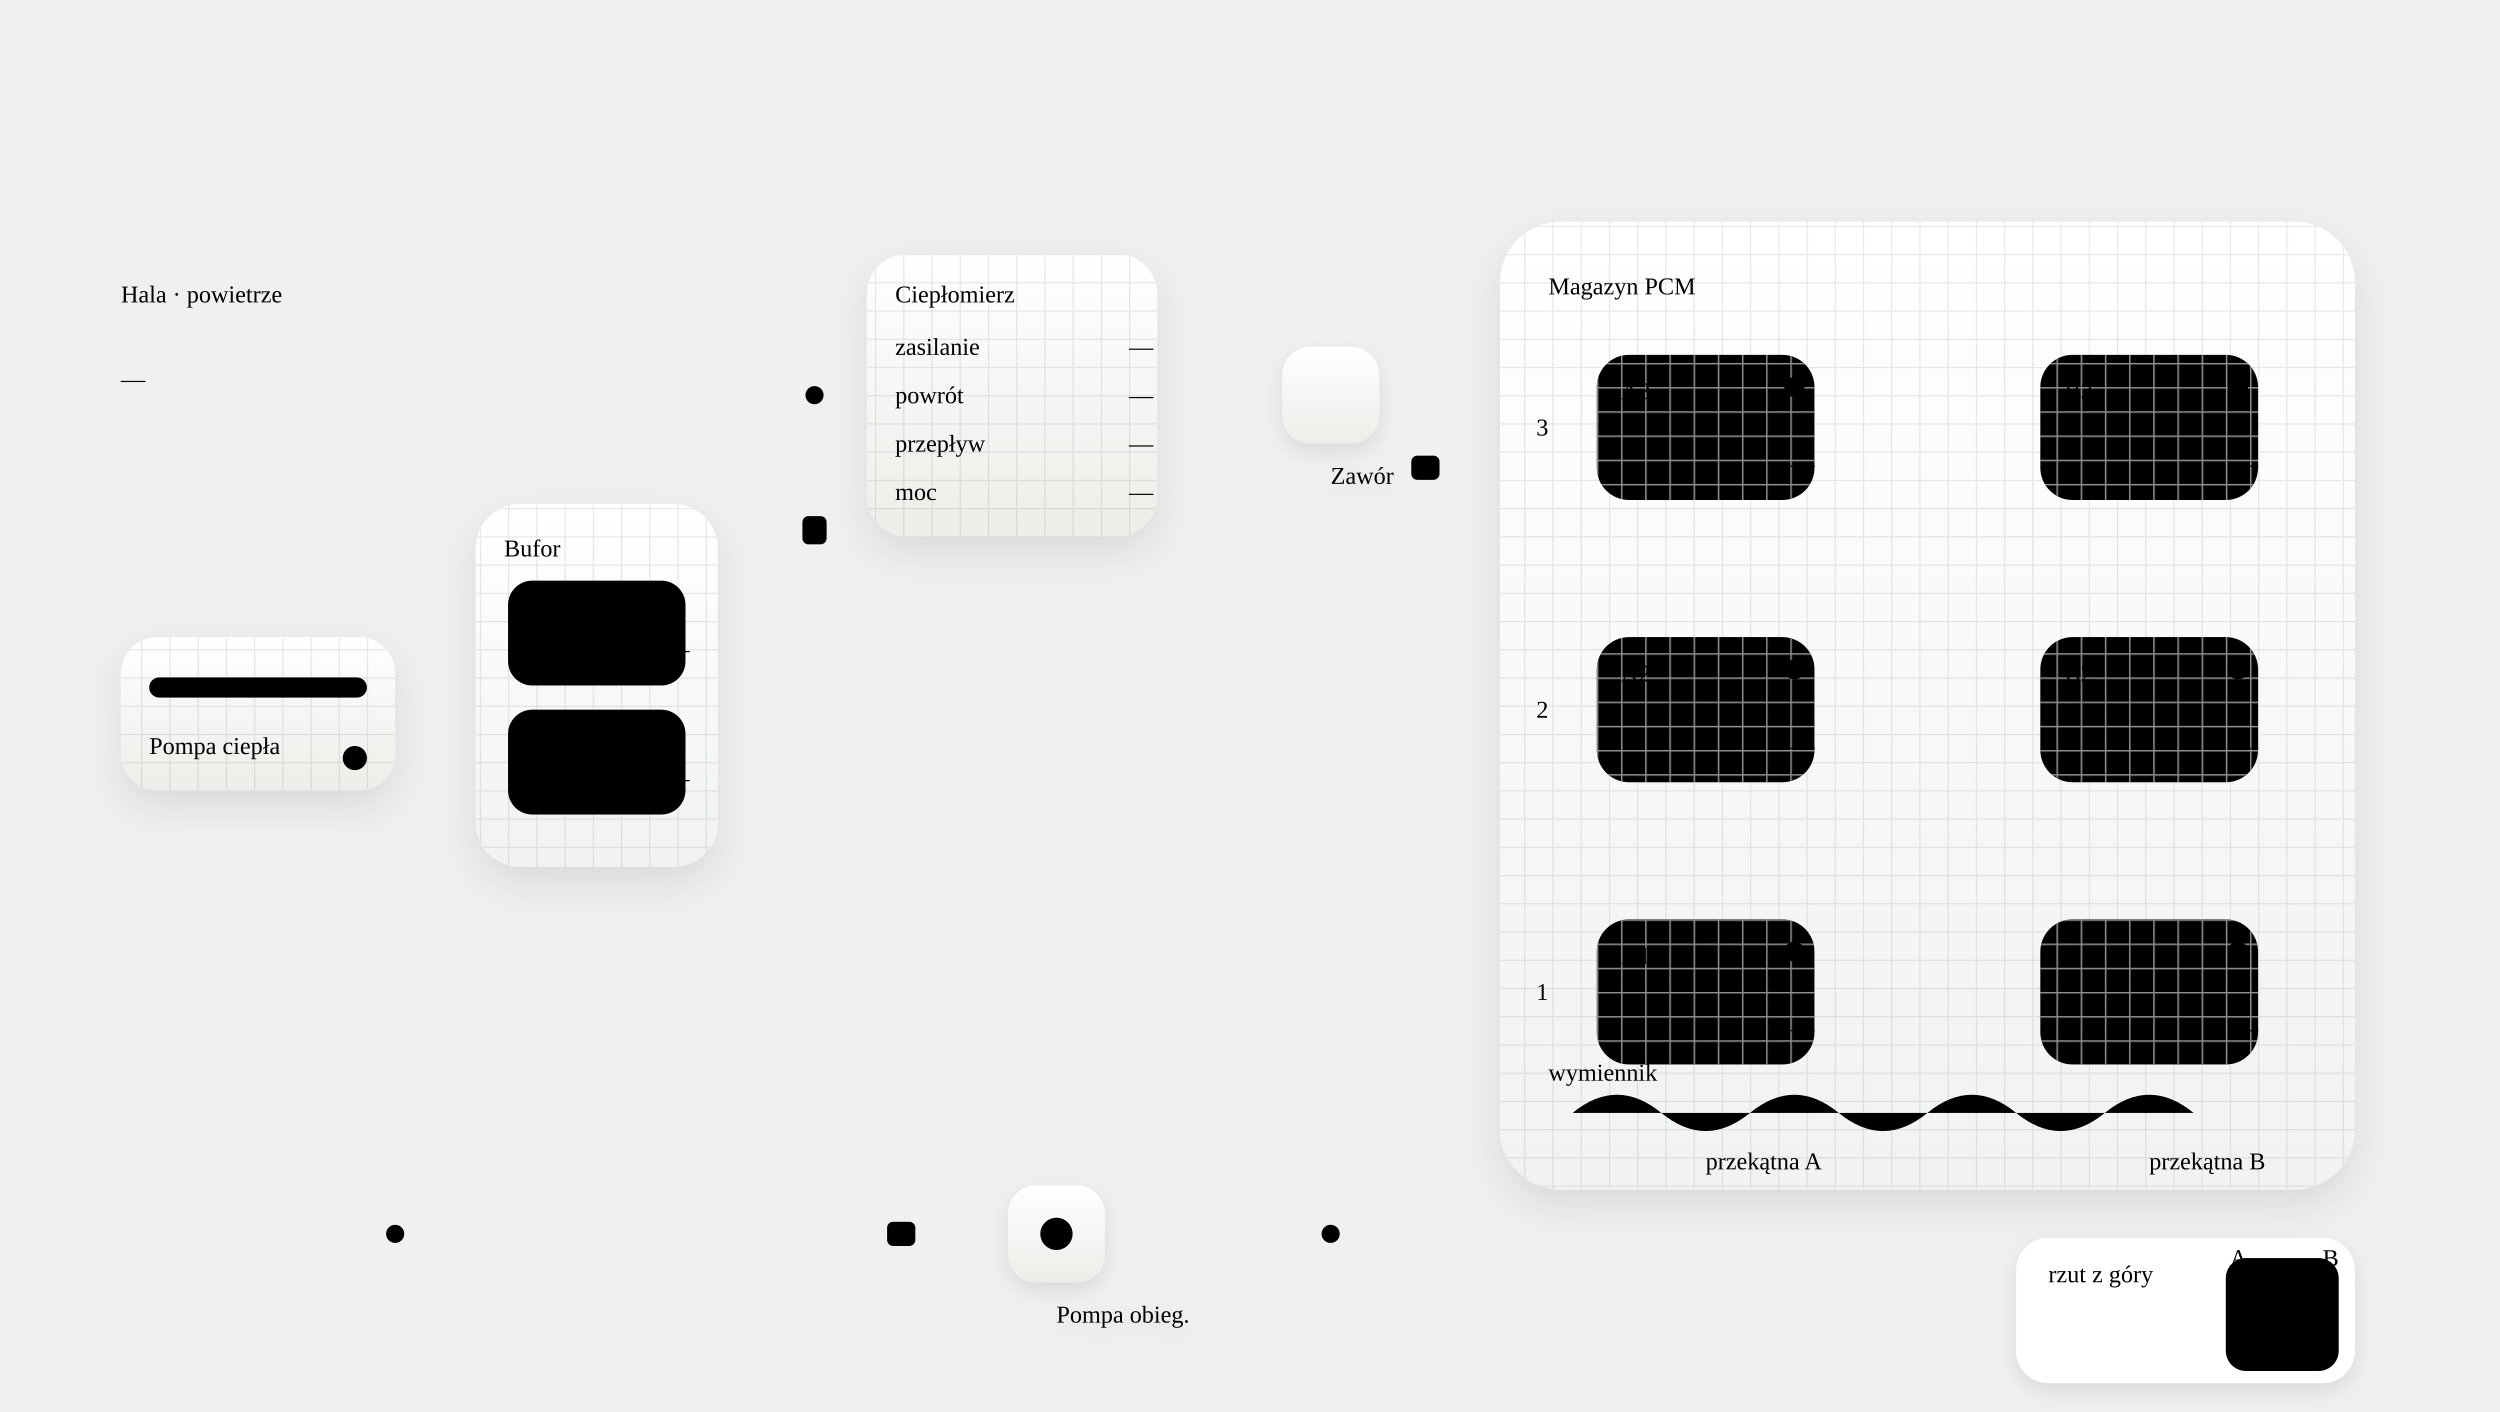
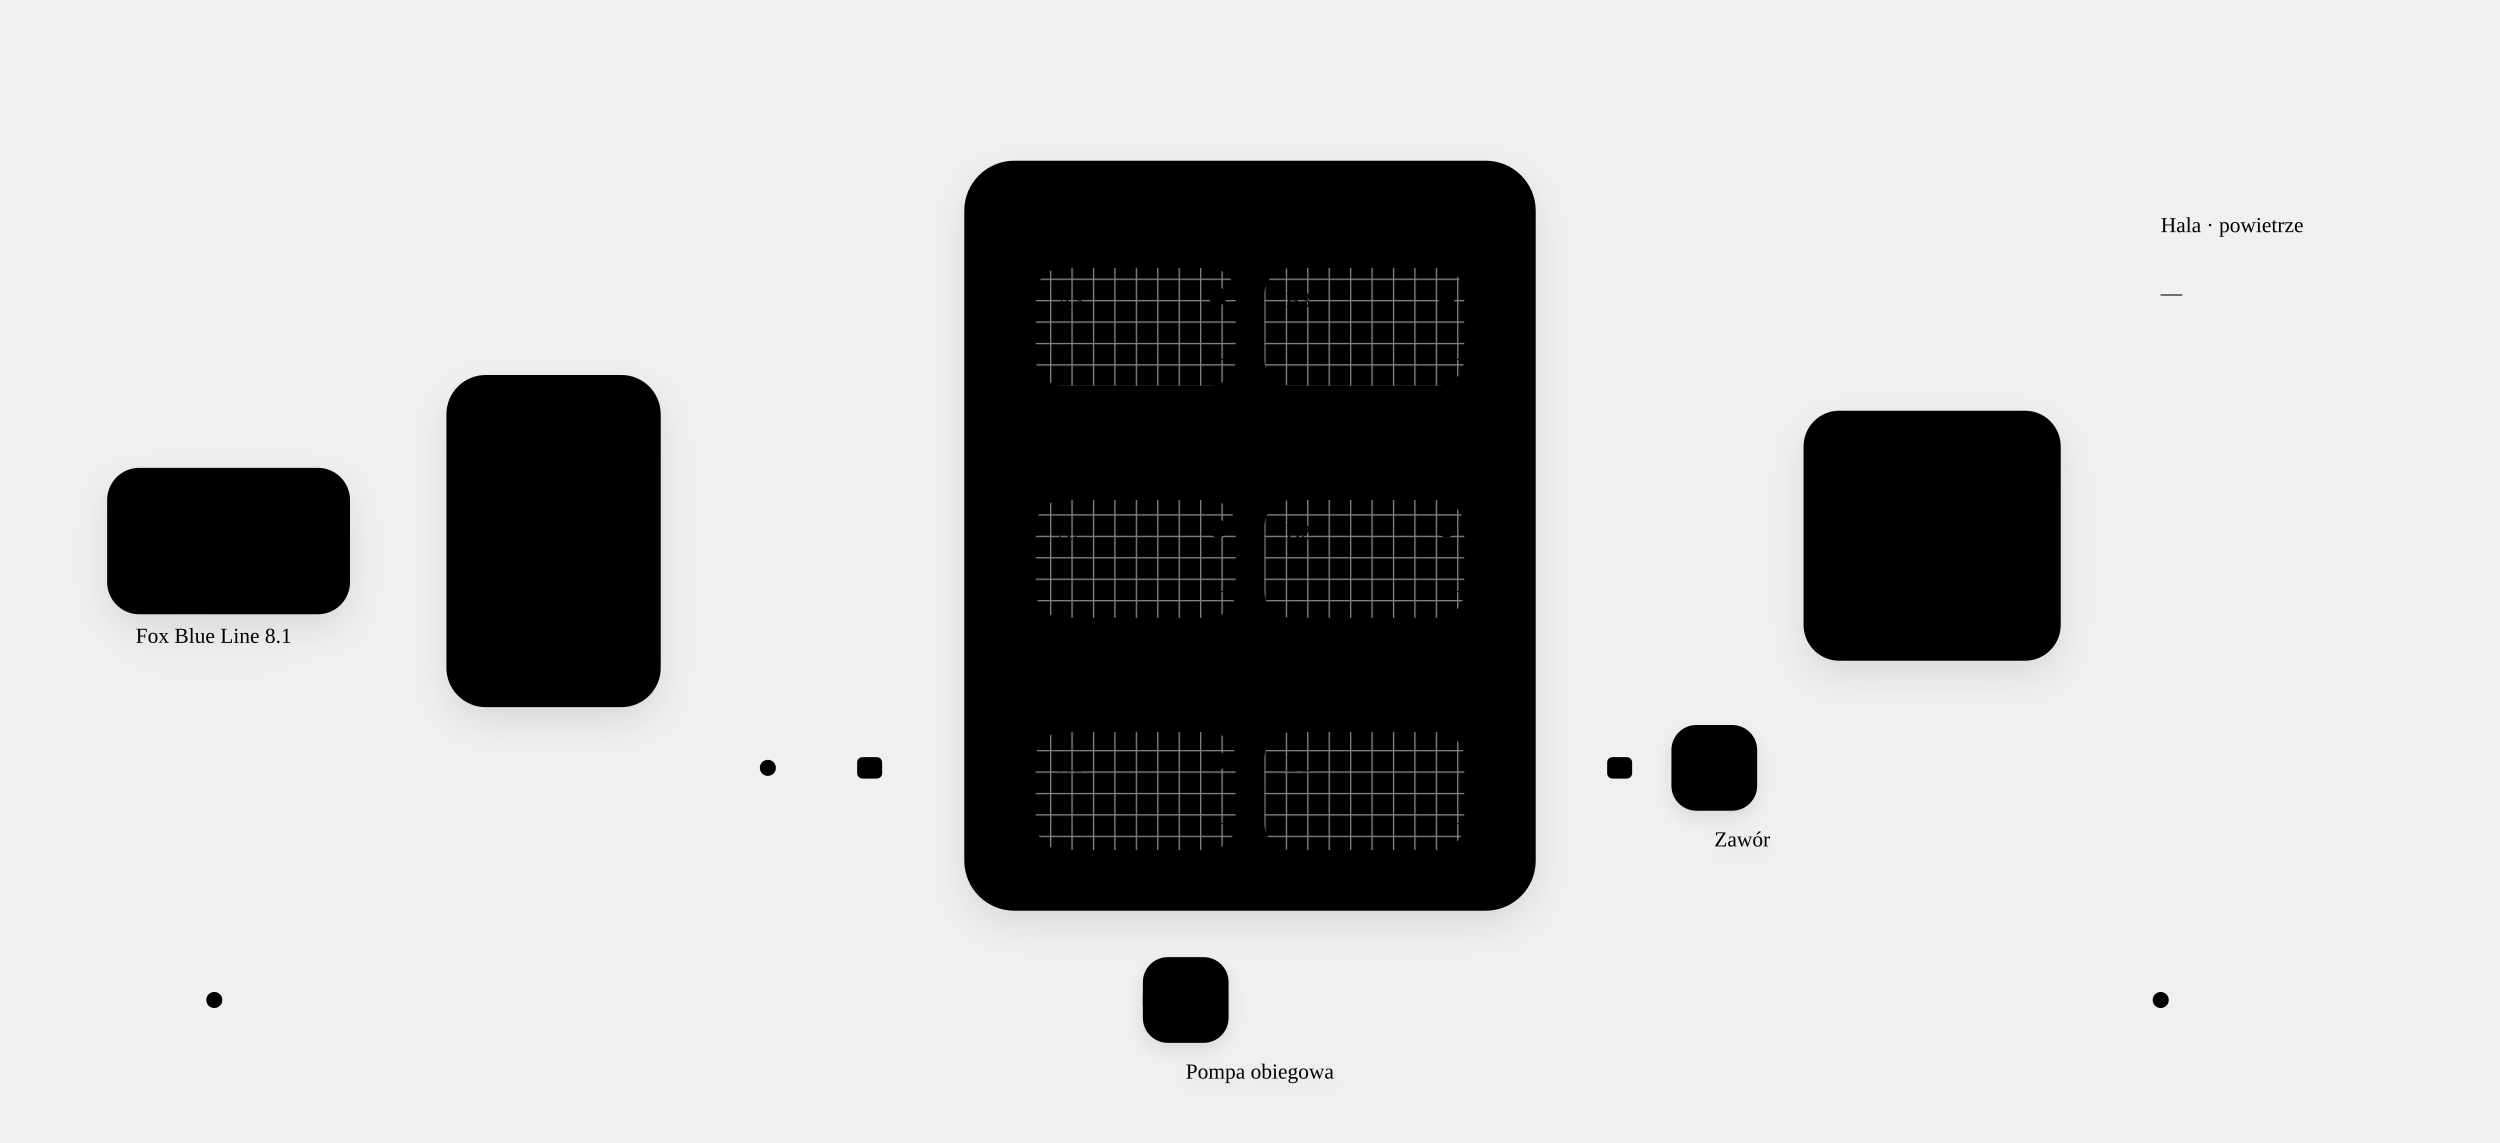
- <svg xmlns="http://www.w3.org/2000/svg" viewBox="0 0 1240 700" width="1240" height="700" class="schema" role="img" aria-label="Schemat instalacji magazynu ciepła PCM">
+ <svg xmlns="http://www.w3.org/2000/svg" viewBox="0 0 1400 640" width="1400" height="640" class="schema" role="img" aria-label="Schemat instalacji magazynu ciepła PCM">
  <defs>
    <filter id="soft" x="-30%" y="-30%" width="160%" height="180%">
      <feDropShadow dx="0" dy="8" stdDeviation="10" flood-color="#0f1f14" flood-opacity="0.10" />
    </filter>
    <filter id="soft-sm" x="-40%" y="-40%" width="180%" height="200%">
      <feDropShadow dx="0" dy="4" stdDeviation="5" flood-color="#0f1f14" flood-opacity="0.10" />
    </filter>
    <pattern id="grid" width="12" height="12" patternUnits="userSpaceOnUse">
-       <path d="M12 0H0v12" fill="none" stroke="#ffffff" stroke-opacity="0.55" stroke-width="1.5" />
+       <path d="M12 0H0v12" fill="none" stroke="#ffffff" stroke-opacity="0.5" stroke-width="1.5" />
    </pattern>
-     <pattern id="grid-dark" width="14" height="14" patternUnits="userSpaceOnUse">
-       <path d="M14 0H0v14" fill="none" stroke="#0d1f14" stroke-opacity="0.10" stroke-width="1.2" />
-     </pattern>
-     <linearGradient id="tank" x1="0" y1="0" x2="0" y2="1">
-       <stop offset="0" stop-color="#ffffff" />
-       <stop offset="1" stop-color="#f1f3f0" />
-     </linearGradient>
-     <linearGradient id="device" x1="0" y1="0" x2="0" y2="1">
-       <stop offset="0" stop-color="#ffffff" />
-       <stop offset="1" stop-color="#eceee9" />
-     </linearGradient>
  </defs>
  <g class="pipes" fill="none" stroke-linecap="round" stroke-linejoin="round">
-     <path class="pipe pipe--supply" data-flow="pcm-supply" data-flow-source="METER_FLOW" d="M196 316 H236 M356 316 H404 V196 H430 M574 196 H660 V232 H744" />
-     <path class="pipe pipe--return" data-flow="pcm-return" data-flow-source="METER_FLOW" d="M744 568 H660 V612 H196 V392" />
-     <path class="pipe pipe--supply" d="M296 250 V196 H404" />
+     <path class="pipe pipe--supply" data-flow="pcm-supply" data-flow-source="METER_FLOW" d="M196 300 H250 M370 300 H430 V430 H540" />
+     <path class="pipe pipe--return" data-flow="pcm-return" data-flow-source="METER_FLOW" d="M860 430 H960 V300 H1010 M1154 300 H1210 V560 H120 V344" />
  </g>
  <g class="nodes">
-     <circle class="node" cx="404" cy="196" r="4.5" />
-     <circle class="node" cx="660" cy="196" r="4.5" />
-     <circle class="node" cx="660" cy="612" r="4.5" />
-     <circle class="node" cx="196" cy="612" r="4.5" />
+     <circle class="node" cx="430" cy="430" r="4.5" />
+     <circle class="node" cx="960" cy="430" r="4.5" />
+     <circle class="node" cx="1210" cy="560" r="4.5" />
+     <circle class="node" cx="120" cy="560" r="4.5" />
  </g>
  <g class="ticks">
-     <rect class="tick" x="266" y="310" width="14" height="12" rx="3" />
-     <rect class="tick" x="398" y="256" width="12" height="14" rx="3" />
-     <rect class="tick" x="700" y="226" width="14" height="12" rx="3" />
-     <rect class="tick" x="440" y="606" width="14" height="12" rx="3" />
+     <rect class="tick" x="300" y="294" width="14" height="12" rx="3" />
+     <rect class="tick" x="480" y="424" width="14" height="12" rx="3" />
+     <rect class="tick" x="900" y="424" width="14" height="12" rx="3" />
+     <rect class="tick" x="640" y="554" width="14" height="12" rx="3" />
  </g>
-   <g class="device" data-state="HP_STATE" filter="url(#soft)">
-     <rect x="60" y="316" width="136" height="76" rx="18" fill="url(#device)" data-object="heatpump" data-label="Pompa ciepła" data-h="2.4" />
-     <rect x="60" y="316" width="136" height="76" rx="18" fill="url(#grid-dark)" />
-     <rect class="device__bar" x="74" y="336" width="108" height="10" rx="5" />
-     <circle class="device__led" cx="176" cy="376" r="6" />
-     <text class="label" x="74" y="374">Pompa ciepła</text>
+   <g class="device" data-state="HP_STATE" data-element="heatpump" filter="url(#soft)">
+     <rect x="60" y="262" width="136" height="82" rx="18" class="device__body" data-object="heatpump" data-label="Pompa ciepła" data-h="2.4" />
+     <rect class="device__bar" x="76" y="282" width="104" height="10" rx="5" />
+     <circle class="device__led" cx="176" cy="326" r="6" />
+     <text class="label" x="76" y="322">Pompa ciepła</text>
+     <text class="meta" x="76" y="360">Fox Blue Line 8.1</text>
  </g>
-   <g class="device" filter="url(#soft)">
-     <rect x="236" y="250" width="120" height="180" rx="22" fill="url(#tank)" data-object="buffer" data-label="Bufor" data-h="4.4" data-vessel="true" />
-     <rect x="236" y="250" width="120" height="180" rx="22" fill="url(#grid-dark)" />
-     <text class="label" x="250" y="276">Bufor</text>
+   <g class="device" data-element="buffer" filter="url(#soft)">
+     <rect x="250" y="210" width="120" height="186" rx="22" class="device__vessel" data-object="buffer" data-label="Bufor" data-h="4.4" data-vessel="true" />
+     <text class="label" x="264" y="236">Bufor</text>
    <g class="sensor sensor--sm" data-sensor="BUFFER_TOP">
-       <rect class="sensor__cell" data-fill-point="BUFFER_TOP" x="252" y="288" width="88" height="52" rx="12" data-h="1.1" />
-       <text class="sensor__id" x="262" y="306">góra</text>
-       <text class="sensor__value" data-point="BUFFER_TOP" data-unit="°C" x="330" y="326">—</text>
+       <rect class="sensor__cell" data-fill-point="BUFFER_TOP" x="266" y="248" width="88" height="52" rx="12" data-h="1.1" />
+       <text class="sensor__id" x="276" y="266">góra</text>
+       <text class="sensor__value" data-point="BUFFER_TOP" data-unit="°C" x="344" y="286">—</text>
    </g>
    <g class="sensor sensor--sm" data-sensor="BUFFER_BOTTOM">
-       <rect class="sensor__cell" data-fill-point="BUFFER_BOTTOM" x="252" y="352" width="88" height="52" rx="12" data-h="1.1" />
-       <text class="sensor__id" x="262" y="370">dół</text>
-       <text class="sensor__value" data-point="BUFFER_BOTTOM" data-unit="°C" x="330" y="390">—</text>
+       <rect class="sensor__cell" data-fill-point="BUFFER_BOTTOM" x="266" y="312" width="88" height="52" rx="12" data-h="1.1" />
+       <text class="sensor__id" x="276" y="330">dół</text>
+       <text class="sensor__value" data-point="BUFFER_BOTTOM" data-unit="°C" x="344" y="350">—</text>
    </g>
  </g>
-   <g class="device" filter="url(#soft)">
-     <rect x="430" y="126" width="144" height="140" rx="20" fill="url(#device)" data-object="meter" data-label="Ciepłomierz" data-h="2.6" />
-     <rect x="430" y="126" width="144" height="140" rx="20" fill="url(#grid-dark)" />
-     <text class="label" x="444" y="150">Ciepłomierz</text>
-     <text class="meta" x="444" y="176">zasilanie</text>
-     <text class="sensor__value sensor__value--sm" data-point="METER_T1" data-unit="°C" x="560" y="176">—</text>
-     <text class="meta" x="444" y="200">powrót</text>
-     <text class="sensor__value sensor__value--sm" data-point="METER_T2" data-unit="°C" x="560" y="200">—</text>
-     <text class="meta" x="444" y="224">przepływ</text>
-     <text class="sensor__value sensor__value--sm" data-point="METER_FLOW" data-unit="m³/h" x="560" y="224">—</text>
-     <text class="meta" x="444" y="248">moc</text>
-     <text class="sensor__value sensor__value--sm" data-point="METER_POWER" data-unit="kW" x="560" y="248">—</text>
-   </g>
-   <g class="valve" data-state="VALVE_STATE" filter="url(#soft-sm)">
-     <rect x="636" y="172" width="48" height="48" rx="14" fill="url(#device)" data-object="valve" data-label="Zawór" data-h="1.3" />
-     <path class="valve__glyph" d="M652 196 h16 M660 188 v16" />
-     <text class="label label--sm" x="660" y="240">Zawór</text>
-   </g>
-   <g class="valve" data-state="PUMP_STATE" filter="url(#soft-sm)">
-     <rect x="500" y="588" width="48" height="48" rx="14" fill="url(#device)" data-object="pump" data-label="Pompa obiegowa" data-h="1.3" />
-     <circle class="valve__glyph-dot" cx="524" cy="612" r="8" />
-     <text class="label label--sm" x="524" y="656">Pompa obieg.</text>
-   </g>
  <g class="storage">
-     <rect class="storage__body" x="744" y="110" width="424" height="480" rx="30" fill="url(#tank)" filter="url(#soft)" data-object="storage" data-label="Magazyn PCM" data-h="8" data-vessel="true" />
-     <rect class="storage__grain" x="744" y="110" width="424" height="480" rx="30" fill="url(#grid-dark)" />
-     <text class="label label--strong" x="768" y="146">Magazyn PCM</text>
+     <rect class="storage__body" x="540" y="90" width="320" height="420" rx="28" filter="url(#soft)" data-object="storage" data-label="Magazyn PCM" data-h="8" data-vessel="true" data-element="storage" />
+     <text class="label label--strong" x="562" y="124">Magazyn PCM</text>
    <g class="rods">
-       <path class="rod" d="M846 172 V556" />
-       <path class="rod" d="M1066 172 V556" />
-       <text class="rod__label" x="846" y="580">przekątna A</text>
-       <text class="rod__label" x="1066" y="580">przekątna B</text>
+       <path class="rod" d="M636 148 V478" />
+       <path class="rod" d="M764 148 V478" />
+       <text class="rod__label" x="636" y="500">przekątna A</text>
+       <text class="rod__label" x="764" y="500">przekątna B</text>
    </g>
    <g class="levels">
-       <text class="level__label" x="762" y="216">3</text>
-       <text class="level__label" x="762" y="356">2</text>
-       <text class="level__label" x="762" y="496">1</text>
+       <text class="level__label" x="556" y="186">3</text>
+       <text class="level__label" x="556" y="316">2</text>
+       <text class="level__label" x="556" y="446">1</text>
    </g>
    <g class="sensor" data-sensor="A3">
-       <rect class="sensor__cell" data-fill-point="A3" x="792" y="176" width="108" height="72" rx="16" />
-       <rect class="sensor__grain" x="792" y="176" width="108" height="72" rx="16" fill="url(#grid)" />
-       <text class="sensor__id" x="804" y="198">A3</text>
-       <text class="sensor__value" data-point="A3" data-unit="°C" x="888" y="234">—</text>
-       <circle class="sensor__phase" cx="890" cy="192" r="5" />
+       <rect class="sensor__cell" data-fill-point="A3" x="580" y="150" width="112" height="66" rx="15" />
+       <rect class="sensor__grain" x="580" y="150" width="112" height="66" rx="15" fill="url(#grid)" />
+       <text class="sensor__id" x="592" y="172">A3</text>
+       <text class="sensor__value" data-point="A3" data-unit="°C" x="680" y="204">—</text>
+       <circle class="sensor__phase" cx="682" cy="166" r="5" />
    </g>
    <g class="sensor" data-sensor="A2">
-       <rect class="sensor__cell" data-fill-point="A2" x="792" y="316" width="108" height="72" rx="16" />
-       <rect class="sensor__grain" x="792" y="316" width="108" height="72" rx="16" fill="url(#grid)" />
-       <text class="sensor__id" x="804" y="338">A2</text>
-       <text class="sensor__value" data-point="A2" data-unit="°C" x="888" y="374">—</text>
-       <circle class="sensor__phase" cx="890" cy="332" r="5" />
+       <rect class="sensor__cell" data-fill-point="A2" x="580" y="280" width="112" height="66" rx="15" />
+       <rect class="sensor__grain" x="580" y="280" width="112" height="66" rx="15" fill="url(#grid)" />
+       <text class="sensor__id" x="592" y="302">A2</text>
+       <text class="sensor__value" data-point="A2" data-unit="°C" x="680" y="334">—</text>
+       <circle class="sensor__phase" cx="682" cy="296" r="5" />
    </g>
    <g class="sensor" data-sensor="A1">
-       <rect class="sensor__cell" data-fill-point="A1" x="792" y="456" width="108" height="72" rx="16" />
-       <rect class="sensor__grain" x="792" y="456" width="108" height="72" rx="16" fill="url(#grid)" />
-       <text class="sensor__id" x="804" y="478">A1</text>
-       <text class="sensor__value" data-point="A1" data-unit="°C" x="888" y="514">—</text>
-       <circle class="sensor__phase" cx="890" cy="472" r="5" />
+       <rect class="sensor__cell" data-fill-point="A1" x="580" y="410" width="112" height="66" rx="15" />
+       <rect class="sensor__grain" x="580" y="410" width="112" height="66" rx="15" fill="url(#grid)" />
+       <text class="sensor__id" x="592" y="432">A1</text>
+       <text class="sensor__value" data-point="A1" data-unit="°C" x="680" y="464">—</text>
+       <circle class="sensor__phase" cx="682" cy="426" r="5" />
    </g>
    <g class="sensor" data-sensor="B3">
-       <rect class="sensor__cell" data-fill-point="B3" x="1012" y="176" width="108" height="72" rx="16" />
-       <rect class="sensor__grain" x="1012" y="176" width="108" height="72" rx="16" fill="url(#grid)" />
-       <text class="sensor__id" x="1024" y="198">B3</text>
-       <text class="sensor__value" data-point="B3" data-unit="°C" x="1108" y="234">—</text>
-       <circle class="sensor__phase" cx="1110" cy="192" r="5" />
+       <rect class="sensor__cell" data-fill-point="B3" x="708" y="150" width="112" height="66" rx="15" />
+       <rect class="sensor__grain" x="708" y="150" width="112" height="66" rx="15" fill="url(#grid)" />
+       <text class="sensor__id" x="720" y="172">B3</text>
+       <text class="sensor__value" data-point="B3" data-unit="°C" x="808" y="204">—</text>
+       <circle class="sensor__phase" cx="810" cy="166" r="5" />
    </g>
    <g class="sensor" data-sensor="B2">
-       <rect class="sensor__cell" data-fill-point="B2" x="1012" y="316" width="108" height="72" rx="16" />
-       <rect class="sensor__grain" x="1012" y="316" width="108" height="72" rx="16" fill="url(#grid)" />
-       <text class="sensor__id" x="1024" y="338">B2</text>
-       <text class="sensor__value" data-point="B2" data-unit="°C" x="1108" y="374">—</text>
-       <circle class="sensor__phase" cx="1110" cy="332" r="5" />
+       <rect class="sensor__cell" data-fill-point="B2" x="708" y="280" width="112" height="66" rx="15" />
+       <rect class="sensor__grain" x="708" y="280" width="112" height="66" rx="15" fill="url(#grid)" />
+       <text class="sensor__id" x="720" y="302">B2</text>
+       <text class="sensor__value" data-point="B2" data-unit="°C" x="808" y="334">—</text>
+       <circle class="sensor__phase" cx="810" cy="296" r="5" />
    </g>
    <g class="sensor" data-sensor="B1">
-       <rect class="sensor__cell" data-fill-point="B1" x="1012" y="456" width="108" height="72" rx="16" />
-       <rect class="sensor__grain" x="1012" y="456" width="108" height="72" rx="16" fill="url(#grid)" />
-       <text class="sensor__id" x="1024" y="478">B1</text>
-       <text class="sensor__value" data-point="B1" data-unit="°C" x="1108" y="514">—</text>
-       <circle class="sensor__phase" cx="1110" cy="472" r="5" />
-     </g>
-     <g class="exchanger">
-       <path class="exchanger__coil" d="M780 552 q22 -18 44 0 q22 18 44 0 q22 -18 44 0 q22 18 44 0 q22 -18 44 0 q22 18 44 0 q22 -18 44 0" />
-       <text class="meta" x="768" y="536">wymiennik</text>
+       <rect class="sensor__cell" data-fill-point="B1" x="708" y="410" width="112" height="66" rx="15" />
+       <rect class="sensor__grain" x="708" y="410" width="112" height="66" rx="15" fill="url(#grid)" />
+       <text class="sensor__id" x="720" y="432">B1</text>
+       <text class="sensor__value" data-point="B1" data-unit="°C" x="808" y="464">—</text>
+       <circle class="sensor__phase" cx="810" cy="426" r="5" />
    </g>
  </g>
-   <g class="inset" filter="url(#soft-sm)">
-     <rect x="1000" y="614" width="168" height="72" rx="16" fill="#ffffff" />
-     <text class="meta" x="1016" y="636">rzut z góry</text>
-     <g transform="translate(1104 618)">
-       <rect class="inset__tank" x="0" y="6" width="56" height="56" rx="10" />
-       <path class="inset__rod" d="M6 12 L50 56" />
-       <path class="inset__rod" d="M50 12 L6 56" />
-       <text class="inset__label" x="2" y="10">A</text>
-       <text class="inset__label" x="48" y="10">B</text>
-     </g>
+   <g class="device" data-element="meter" filter="url(#soft)">
+     <rect x="1010" y="230" width="144" height="140" rx="20" class="device__body" data-object="meter" data-label="Ciepłomierz" data-h="2.6" />
+     <text class="label" x="1024" y="254">Ciepłomierz</text>
+     <text class="meta" x="1024" y="280">zasilanie</text>
+     <text class="sensor__value sensor__value--sm" data-point="METER_T1" data-unit="°C" x="1140" y="280">—</text>
+     <text class="meta" x="1024" y="304">powrót</text>
+     <text class="sensor__value sensor__value--sm" data-point="METER_T2" data-unit="°C" x="1140" y="304">—</text>
+     <text class="meta" x="1024" y="328">przepływ</text>
+     <text class="sensor__value sensor__value--sm" data-point="METER_FLOW" data-unit="m³/h" x="1140" y="328">—</text>
+     <text class="meta" x="1024" y="352">moc</text>
+     <text class="sensor__value sensor__value--sm" data-point="METER_POWER" data-unit="kW" x="1140" y="352">—</text>
  </g>
-   <g class="ambient">
-     <text class="meta" x="60" y="150">Hala · powietrze</text>
-     <text class="ambient__value" data-point="AMBIENT_HALL" data-unit="°C" x="60" y="192">—</text>
+   <g class="valve" data-state="VALVE_STATE" data-element="valve" filter="url(#soft-sm)">
+     <rect x="936" y="406" width="48" height="48" rx="14" class="device__body" data-object="valve" data-label="Zawór" data-h="1.3" />
+     <path class="valve__glyph" d="M952 430 h16 M960 422 v16" />
+     <text class="label label--sm" x="960" y="474">Zawór</text>
+   </g>
+   <g class="valve" data-state="PUMP_STATE" data-element="pump" filter="url(#soft-sm)">
+     <rect x="640" y="536" width="48" height="48" rx="14" class="device__body" data-object="pump" data-label="Pompa obiegowa" data-h="1.3" />
+     <circle class="valve__glyph-dot" cx="664" cy="560" r="8" />
+     <text class="label label--sm" x="664" y="604">Pompa obiegowa</text>
+   </g>
+   <g class="ambient" data-element="ambient">
+     <text class="meta" x="1210" y="130">Hala · powietrze</text>
+     <text class="ambient__value" data-point="AMBIENT_HALL" data-unit="°C" x="1210" y="168">—</text>
  </g>
</svg>
